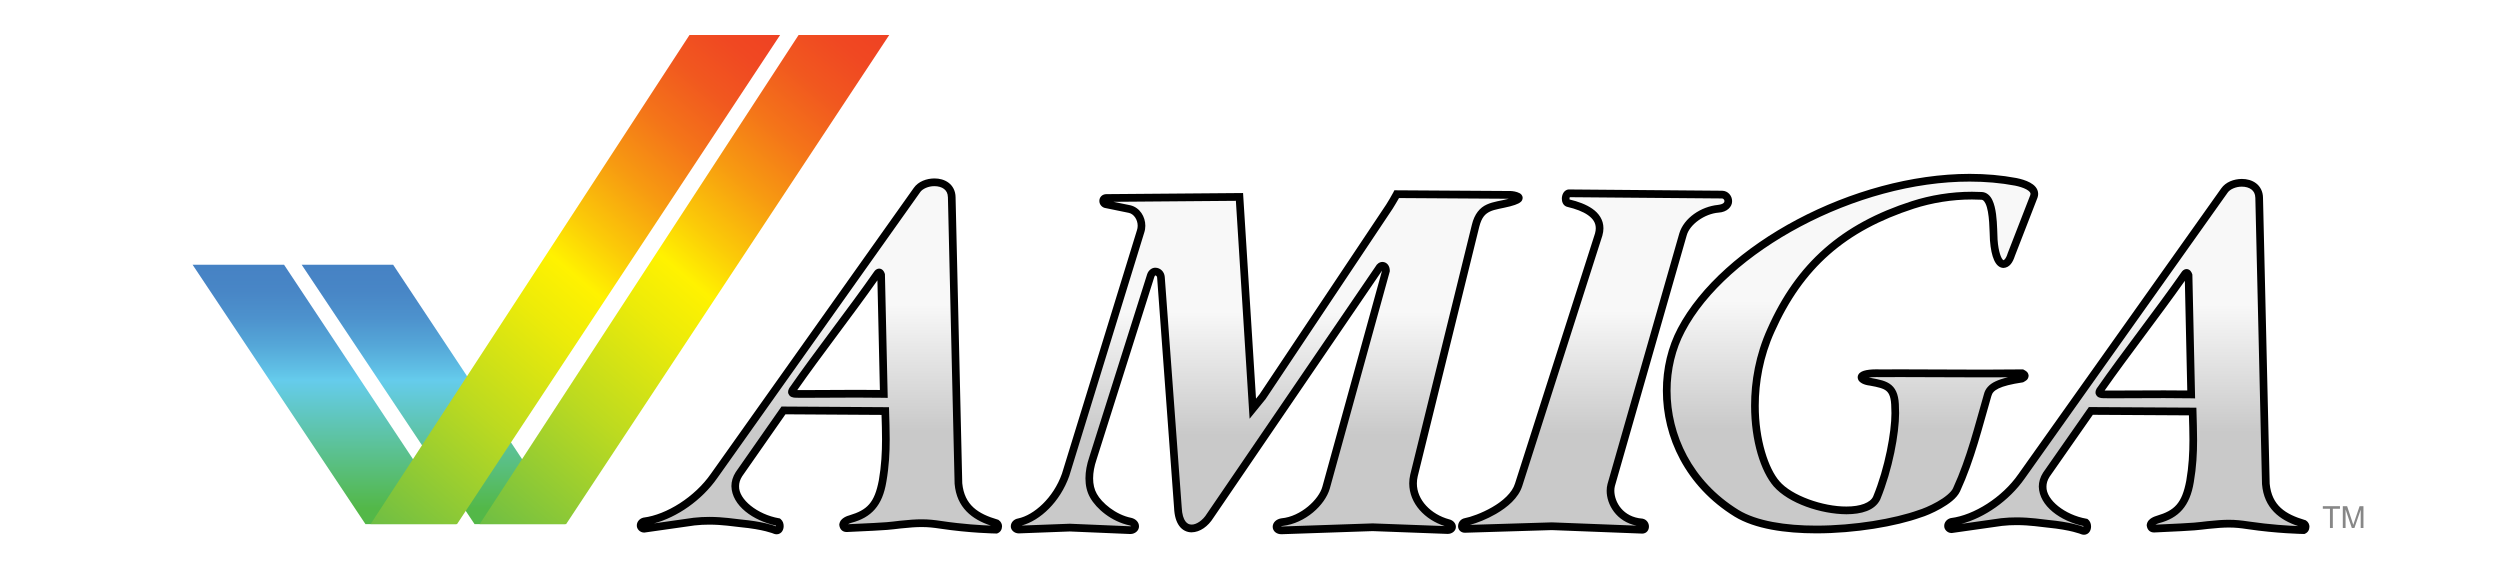
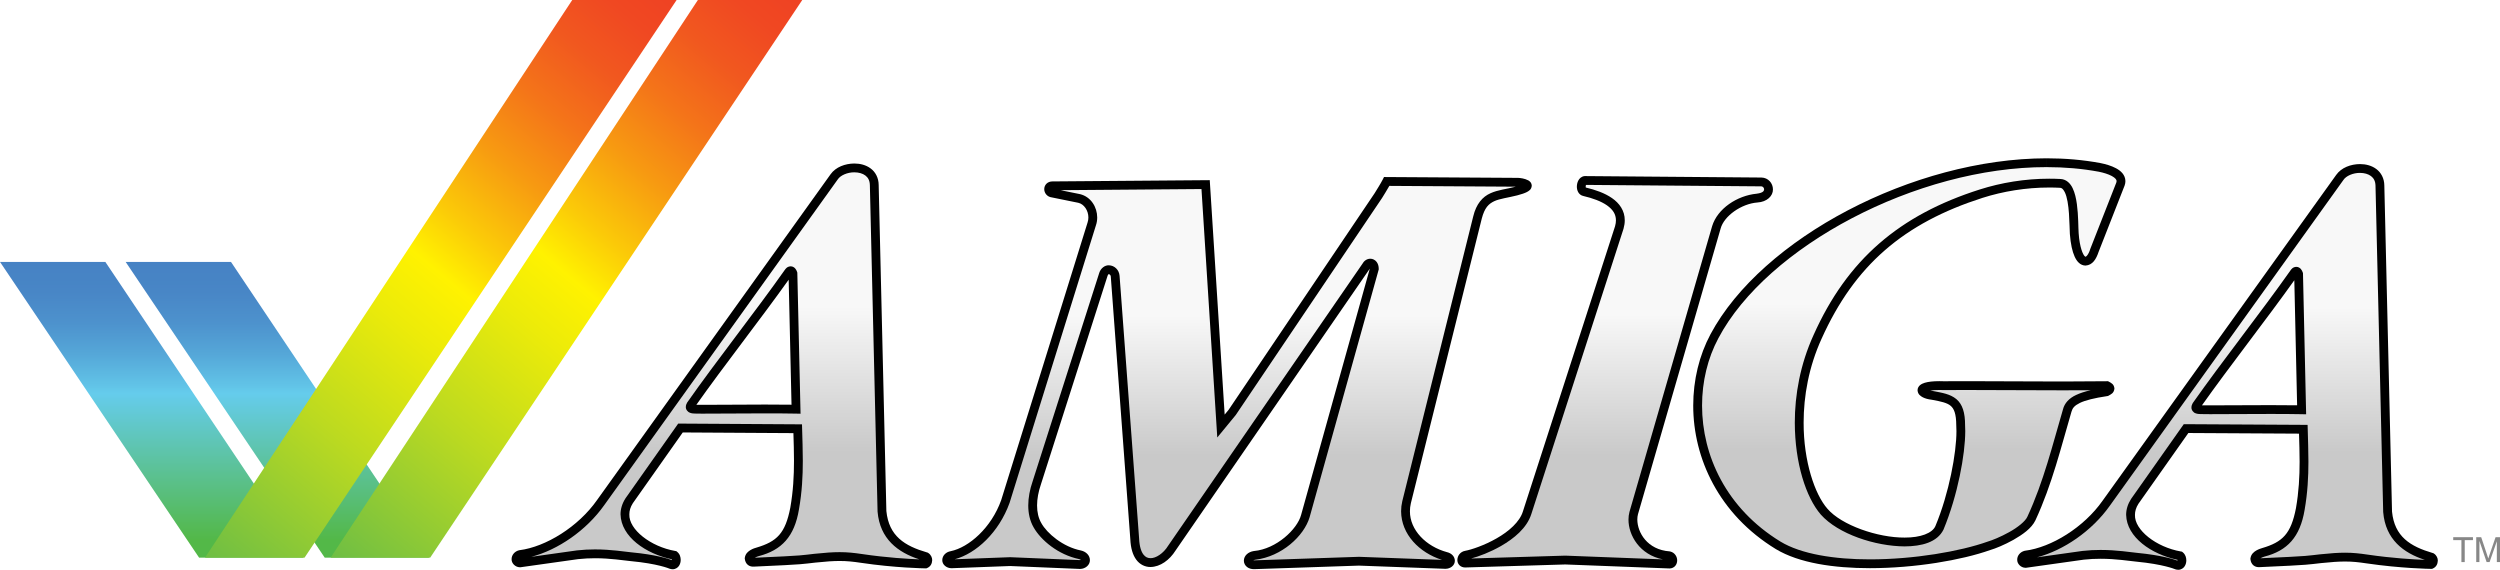
- <svg xmlns="http://www.w3.org/2000/svg" xmlns:xlink="http://www.w3.org/1999/xlink" enable-background="new 0 0 566.929 129.21" height="129.21" viewBox="0 0 566.929 129.21" width="566.929">
-   <linearGradient id="a">
-     <stop offset=".35" stop-color="#f8f8f8" />
-     <stop offset=".716" stop-color="#c9c9c9" />
-   </linearGradient>
-   <linearGradient id="b" gradientUnits="userSpaceOnUse" x1="280.519" x2="280.519" xlink:href="#a" y1="41.153" y2="128.077" />
-   <linearGradient id="c" gradientUnits="userSpaceOnUse" x1="366.273" x2="366.273" xlink:href="#a" y1="40.928" y2="127.911" />
-   <linearGradient id="d" gradientUnits="userSpaceOnUse" x1="432.982" x2="432.982" xlink:href="#a" y1="36.898" y2="127.848" />
-   <linearGradient id="e">
-     <stop offset=".06" stop-color="#53b848" />
-     <stop offset=".555" stop-color="#65ccec" />
-     <stop offset=".583" stop-color="#61c3e7" />
-     <stop offset=".688" stop-color="#55a7d8" />
-     <stop offset=".793" stop-color="#4d92cd" />
-     <stop offset=".898" stop-color="#4886c6" />
-     <stop offset="1" stop-color="#4682c4" />
-   </linearGradient>
-   <linearGradient id="f" gradientTransform="matrix(1 0 0 -1 2.3501 -1325.893)" gradientUnits="userSpaceOnUse" x1="60.549" x2="60.549" xlink:href="#e" y1="-1452.352" y2="-1385.286" />
-   <linearGradient id="g">
-     <stop offset="0" stop-color="#6ebe44" />
-     <stop offset=".001" stop-color="#6ebe44" />
-     <stop offset=".245" stop-color="#bcda20" />
-     <stop offset=".419" stop-color="#eceb09" />
-     <stop offset=".505" stop-color="#fff200" />
-     <stop offset=".578" stop-color="#fbca08" />
-     <stop offset=".679" stop-color="#f79a11" />
-     <stop offset=".775" stop-color="#f47419" />
-     <stop offset=".864" stop-color="#f1581f" />
-     <stop offset=".941" stop-color="#f04822" />
-     <stop offset="1" stop-color="#ef4223" />
-   </linearGradient>
-   <linearGradient id="h" gradientTransform="matrix(1 0 0 -1 2.3501 -1325.893)" gradientUnits="userSpaceOnUse" x1="72.555" x2="179.013" xlink:href="#g" y1="-1452.288" y2="-1325.416" />
-   <linearGradient id="i" gradientTransform="matrix(1 0 0 -1 2.3501 -1325.893)" gradientUnits="userSpaceOnUse" x1="32.058" x2="32.058" xlink:href="#e" y1="-1452.351" y2="-1385.286" />
-   <linearGradient id="j" gradientTransform="matrix(1 0 0 -1 2.3501 -1325.893)" gradientUnits="userSpaceOnUse" x1="44.064" x2="150.521" xlink:href="#g" y1="-1452.287" y2="-1325.416" />
-   <linearGradient id="k" gradientUnits="userSpaceOnUse" x1="163.706" x2="163.706" xlink:href="#a" y1="38.08" y2="128.09" />
-   <linearGradient id="l" gradientUnits="userSpaceOnUse" x1="505.14" x2="505.14" xlink:href="#a" y1="38.209" y2="128.211" />
-   <g enable-background="new" transform="matrix(.8683476 0 0 .8770965 43.671 7.940182)">
-     <path d="m314.466 41.153 29.807.189c.568 0 4.658.663-.453 1.999-4.084 1.063-7.43.661-8.764 5.979l-16.086 64.575c-1.336 5.769 3.152 10.742 8.955 12.301 1.313.32 1.393 1.715-.158 1.8l-19.586-.724-23.795.805c-1.728 0-1.795-1.794.085-2.125 5.562-.567 10.478-5.151 11.548-8.913l15.643-56.077c.002-.846-.436-1.287-.914-1.287-.35 0-.723.236-.965.719l-44.044 63.917c-1.22 1.967-3.14 3.271-4.838 3.271-1.835 0-3.412-1.521-3.578-5.375l-4.433-59.588c-.048-.826-.744-1.454-1.438-1.454-.478 0-.956.297-1.222 1.029l-15.107 47.273c-1.237 3.593-1.325 7.104.147 9.646 1.463 2.611 5.229 5.803 9.64 6.701 1.714.412 1.628 2.125-.004 2.209l-15.824-.662-13.293.498c-1.561-.084-1.393-1.631.004-1.883 4.578-.979 9.826-5.638 12.205-12.267l19.571-62.897c.821-2.376-.476-5.236-2.852-5.804l-6.055-1.229c-1.063-.082-1.215-1.632.002-1.632l34.736-.282 3.482 54.755 2.548-3.1 33.147-49.172c.407-.665 1.391-2.214 1.889-3.195z" fill="url(#b)" />
-     <path d="m282.789 128.577c-.439-.336-.721-.885-.715-1.438.017-1.149 1.001-1.98 2.225-2.174l.027-.006.043-.004c5.083-.46 9.815-4.928 10.685-8.187l15.581-55.852-44.048 63.92c-1.372 2.18-3.473 3.711-5.686 3.744-1.196.013-2.412-.545-3.218-1.644-.812-1.096-1.27-2.636-1.359-4.66l-4.432-59.601c-.002-.292-.342-.518-.439-.512-.008.004-.017.004-.027.004-.037 0-.095 0-.245.327l-15.114 47.295c-.582 1.689-.889 3.343-.889 4.837 0 1.529.317 2.88.963 3.995 1.27 2.314 4.902 5.408 9.001 6.216 1.134.255 2.012 1.101 2.019 2.18.014 1.132-1.046 1.981-2.201 2l-.058.002-15.822-.661-13.303.497-.043-.002c-1.048-.002-2.078-.789-2.053-1.84.014-1.059.874-1.847 1.902-2.019 4.122-.852 9.223-5.29 11.461-11.587l19.579-62.925c.129-.373.193-.769.193-1.165.002-1.568-.99-3.044-2.298-3.332l-6.008-1.221c-1.043-.115-1.721-1.01-1.703-1.875-.004-.42.153-.885.506-1.231.35-.348.855-.52 1.343-.516l35.681-.288 3.382 53.167.906-1.1 33.1-49.101c.412-.671 1.393-2.221 1.85-3.125l.278-.551 30.42.192c.506.031 1.437.116 2.311.574.259.159.736.456.773 1.206-.077.897-.635 1.161-1.092 1.428-.51.261-1.194.496-2.195.759-2.138.547-3.968.733-5.244 1.334-1.258.611-2.148 1.451-2.799 3.92l-16.082 64.559c-.146.621-.214 1.227-.214 1.815-.026 4.268 3.657 8.002 8.43 9.287.945.224 1.738.93 1.759 1.943.005 1.096-1.052 1.819-2.095 1.827l-.054.002-19.602-.725-23.782.804c-.004 0-.008 0-.012 0-.596.005-1.151-.152-1.586-.492zm1.562-1.503 23.838-.806 18.807.695c-5.114-1.617-9.239-5.779-9.265-11.028-.002-.746.087-1.503.268-2.284l16.087-64.575c.683-2.847 2.131-4.465 3.902-5.25 1.749-.792 3.635-.937 5.578-1.453.047-.012.094-.024.14-.037l-28.643-.181c-.553.99-1.303 2.17-1.656 2.75l-33.172 49.208-4.192 5.097-3.583-56.34-31.957.258 4.446.904c2.441.607 3.862 2.942 3.866 5.286 0 .607-.095 1.223-.292 1.788l-19.583 62.938c-2.42 6.682-7.531 11.459-12.446 12.784l12.593-.472 15.813.661c.093-.009.159-.025.205-.042-.064-.056-.191-.136-.394-.186-4.758-.995-8.658-4.285-10.307-7.18-.852-1.47-1.225-3.183-1.225-4.983 0-1.766.356-3.627.99-5.467l15.12-47.31c.332-1.016 1.245-1.716 2.163-1.689 1.289.031 2.329 1.038 2.435 2.381l4.434 59.619c.075 1.801.489 2.948.963 3.576.485.626.974.827 1.617.841 1.181.033 2.919-1.042 4.013-2.839l44.007-63.864c.364-.692 1.033-1.2 1.825-1.204.547-.004 1.088.275 1.42.707.338.433.493.984.491 1.575l.002.006v.139l-15.682 56.211c-1.266 4.242-6.329 8.924-12.339 9.625-.199.035-.332.085-.419.131.039.007.083.01.132.01z" />
-   </g>
-   <g enable-background="new" transform="matrix(.8683476 0 0 .8770965 43.671 7.940182)">
-     <path d="m359.425 40.928 40.012.331c1.883 0 2.766 3.332-1 3.664-4.02.354-8.225 3.215-9.213 6.641l-18.748 64.8c-.904 3.438 1.594 9.183 8.051 9.669 1.063.246 1.061 1.877.08 1.877l-23.631-.906-22.697.686c-1.232 0-.896-1.629.154-1.795 3.111-.567 12.154-4.076 13.879-9.634l20.902-64.692c1.309-4.656-3.016-6.949-7.922-8.095-1.062-.17-.845-2.463.133-2.546z" fill="url(#c)" />
-     <path d="m378.567 128.909-23.601-.905-22.688.684c-.466.007-.964-.152-1.31-.503-.347-.346-.484-.805-.48-1.199.017-.946.649-1.87 1.765-2.074 1.394-.249 4.396-1.25 7.141-2.83 2.772-1.573 5.256-3.759 5.967-6.128l20.89-64.654c.14-.494.198-.94.198-1.343-.011-1.41-.699-2.438-2.036-3.391-1.326-.927-3.256-1.631-5.328-2.112-.559-.099-.999-.5-1.203-.895-.222-.411-.292-.83-.295-1.237.005-.481.103-.957.343-1.406.228-.432.7-.921 1.414-.984l.046-.002 40.049.33c1.554.023 2.613 1.308 2.615 2.68.033 1.493-1.355 2.853-3.528 2.98-3.64.282-7.577 3.06-8.341 5.923l-18.74 64.777c-.097.361-.148.768-.148 1.201.021 2.933 2.246 6.833 7.308 7.215l.069.006.079.019c1.071.253 1.595 1.223 1.581 2.029-.003.402-.111.824-.403 1.195-.276.364-.781.626-1.323.626-.016-.002-.028-.002-.041-.002zm-1.452-2.057c-5.262-1.019-7.84-5.458-7.82-9.032 0-.594.07-1.17.221-1.734l18.747-64.799c1.214-3.99 5.686-6.932 10.086-7.36 1.625-.208 1.671-.715 1.704-.988 0-.357-.309-.678-.624-.68l-39.771-.328c-.037.094-.072.251-.07.39-.002.08.01.151.021.201 2.188.52 4.295 1.258 5.947 2.402 1.666 1.141 2.905 2.851 2.893 5.032.002.603-.09 1.233-.282 1.921l-20.899 64.679c-1.018 3.199-3.918 5.548-6.878 7.26-2.466 1.408-4.993 2.362-6.781 2.833l21.378-.647z" />
-   </g>
-   <g enable-background="new" transform="matrix(.8683476 0 0 .8770965 43.671 7.940182)">
-     <path d="m464.128 36.898c4.105 0 8.133.34 12.004 1.062 2.461.496 5.475 1.62 4.738 3.746l-5.906 15.057c-.467 1.534-1.244 2.462-2.031 2.462-1.094 0-2.207-1.792-2.551-6.244-.195-2.436.197-11.205-3.146-11.393-.85-.046-1.695-.067-2.543-.067-5.363 0-10.688.885-15.43 2.396-18.068 5.767-29.525 15.623-37.08 32.453-7.385 16.19-3.738 33.692 1.479 39.662 3.557 4.065 11.865 6.874 18.252 6.874 3.75 0 6.836-.971 7.904-3.225 3.457-8.307 5.133-18.494 4.809-23.15.014-5.647-2.201-6.086-6.41-6.866-2.951-.313-3.895-2.228 1.615-2.228.293 0 .604.006.936.02 1.771-.012 3.492-.018 5.189-.018 3.881 0 7.602.021 11.299.039 3.473.019 6.924.035 10.473.035 3.246 0 6.576-.017 10.072-.06.98.483.896.897-.088 1.384-5.973.896-8.352 2.043-8.924 4.254-2.311 7.85-4.383 16.438-8.123 24.488-1.33 2.883-7.605 5.626-9.648 6.204-6.354 2.263-16.916 4.063-26.975 4.063-8.072 0-15.822-1.16-20.813-4.184-18.713-11.438-22.078-33.127-14.438-47.428 11.331-21.274 45.469-39.336 75.336-39.336z" fill="url(#d)" />
-     <path d="m402.708 124.517c-12.916-7.888-18.738-20.608-18.732-32.545 0-5.78 1.356-11.39 3.934-16.207 11.65-21.742 45.962-39.819 76.22-39.867v1 1c-29.481-.048-63.445 17.999-74.457 38.811-2.409 4.504-3.695 9.795-3.695 15.264.008 11.303 5.468 23.312 17.77 30.837 4.69 2.859 12.321 4.049 20.296 4.038 9.934.005 20.445-1.794 26.701-4.025.903-.253 2.967-1.072 4.874-2.147 1.921-1.054 3.698-2.475 4.14-3.517 3.688-7.93 5.753-16.466 8.063-24.315.348-1.418 1.398-2.544 2.974-3.272.896-.426 1.977-.774 3.296-1.08-2.17.016-4.283.022-6.362.022-3.552 0-7.005-.017-10.478-.035-3.697-.017-7.416-.038-11.294-.038-1.695 0-3.413.006-5.23.017-.318-.013-.615-.019-.895-.019-.887-.014-1.592.053-2.105.139.181.039.381.072.596.095l.027.002.05.009c2.085.4 3.839.667 5.237 1.815 1.408 1.185 1.998 3.086 1.989 5.981v.02c.026.392.038.818.038 1.275-.009 5.254-1.692 14.506-4.941 22.337-1.426 2.861-4.932 3.777-8.809 3.796-6.67-.038-15.076-2.803-19.005-7.216-3.354-3.879-5.881-11.648-5.9-20.854 0-6.263 1.207-13.178 4.262-19.878 7.631-17.053 19.421-27.189 37.688-32.994 4.841-1.542 10.261-2.443 15.735-2.443.863 0 1.727.021 2.599.067 1.324.072 2.228 1.042 2.717 2.074.514 1.057.789 2.327.97 3.643.356 2.613.308 5.481.4 6.599.222 3.23.994 4.917 1.411 5.228.107.093.135.091.141.091s.002 0 .002.002c0-.008.122-.002.367-.295.233-.28.505-.785.707-1.459l.017-.05 5.898-15.034c.046-.135.059-.236.059-.316.021-.28-.248-.703-1.074-1.154-.789-.432-1.931-.771-2.958-.975-3.803-.709-7.77-1.044-11.818-1.044v-1-1c4.158 0 8.247.345 12.199 1.082 1.162.236 2.445.594 3.529 1.177 1.049.564 2.102 1.474 2.122 2.914.003.322-.057.642-.179 1l-5.9 15.043c-.543 1.631-1.344 2.999-2.969 3.109-1.16-.023-1.954-.897-2.465-2.036-.535-1.177-.903-2.83-1.083-5.127-.126-1.924-.031-7.288-1.171-9.513-.385-.741-.688-.939-1.033-.96-.83-.046-1.657-.065-2.487-.065-5.255-.002-10.483.868-15.126 2.348-17.869 5.729-28.992 15.304-36.476 31.915-2.925 6.411-4.083 13.044-4.083 19.052-.02 8.812 2.548 16.308 5.405 19.537 3.184 3.719 11.396 6.57 17.499 6.532 3.624.019 6.29-1.007 6.98-2.609 3.12-7.475 4.78-16.659 4.771-21.523 0-.43-.015-.825-.036-1.177l-.002-.034v-.035s-.002 0-.002-.053c-.009-2.705-.526-3.821-1.276-4.451-.752-.662-2.193-1.001-4.285-1.374-.786-.09-1.463-.271-2.019-.551-.522-.29-1.14-.667-1.2-1.608-.005-.499.282-.927.579-1.162.305-.249.644-.398 1.044-.524.798-.242 1.866-.368 3.363-.371.307 0 .631.007.931.021 1.772-.013 3.495-.019 5.194-.019 3.885 0 7.607.022 11.305.04 3.473.019 6.921.035 10.467.035 3.243-.002 6.567-.017 10.061-.061l.236-.005.217.107c.512.289 1.158.554 1.251 1.559-.124 1.084-.796 1.293-1.333 1.617l-.144.071-.155.023c-2.944.438-4.961.947-6.205 1.548-1.251.619-1.675 1.173-1.908 2-2.302 7.813-4.382 16.457-8.174 24.623-.891 1.845-2.916 3.238-4.976 4.42-2.072 1.162-4.169 2.002-5.245 2.308-6.515 2.314-17.129 4.118-27.31 4.123-8.173-.009-16.044-1.142-21.336-4.329z" />
-   </g>
-   <path d="m528.366 119.739v-4.367h-1.616v-.586h3.888v.586h-1.621v4.367z" fill="#878787" stroke-width=".873" />
-   <path d="m531.282 119.739v-4.952h.977l1.162 3.508c.107.325.185.57.235.733.055-.18.142-.446.26-.794l1.174-3.448h.874v4.952h-.624v-4.146l-1.427 4.146h-.585l-1.418-4.217v4.217z" fill="#878787" stroke-width=".873" />
-   <g transform="matrix(.8683476 0 0 .8770965 43.671 7.940182)">
-     <g>
-       <path d="m97.306 126.459h-23.669l-45.146-67.066h23.887z" fill="url(#f)" />
-       <path d="m97.553 126.459h-22.573l83.281-126.458h23.669z" fill="url(#h)" />
-     </g>
-     <g>
-       <path d="m68.816 126.458h-23.669l-45.147-67.065h23.889z" fill="url(#i)" />
-       <path d="m69.063 126.458h-22.574l83.28-126.458h23.669z" fill="url(#j)" />
-     </g>
-     <g>
-       <path d="m154.313 97.063-11.644 16.511c-3.452 5.399 3.078 11.04 10.279 12.354.66.513.548 2.163-.415 2.163-.105 0-.219-.02-.345-.063-.144-.063-2.86-1.194-9.034-1.771-1.652-.156-4.623-.663-8.245-.663-1.248 0-2.571.062-3.947.214l-13.024 1.834c-1.232-.082-1.229-1.551.002-1.882 6.293-.813 13.835-5.481 18.259-11.771l52.979-73.901c.875-1.269 2.745-2.007 4.565-2.007 2.279 0 4.474 1.158 4.517 3.887l1.745 73.983c.566 6.204 4.724 8.829 9.962 10.294.732.495.411 1.477-.086 1.645-.34-.007-6.801-.105-14.522-1.254-1.807-.267-3.22-.421-4.946-.421-1.493 0-3.221.116-5.64.373-3.029.32-1.598.366-13.862.91-.466.022-.919-.099-1.017-.888.109-.91 1.48-1.349 1.918-1.465 4.9-1.358 7.317-3.816 8.392-9.847 1.16-6.631.85-12.269.694-18.071zm19.08-4.322c2.696 0 5.234.015 7.125.056l-.702-30.797c-.133-.4-.313-.605-.519-.605-.169 0-.357.145-.546.439-6.558 9.313-15.59 20.729-22.065 29.973-.415.729-.001.979.98.979.157.015.688.02 1.498.02 1.393 0 3.607-.016 6.142-.027 2.534-.02 5.39-.038 8.087-.038" fill="url(#k)" />
-       <path d="m152.533 129.088c-.23.002-.456-.042-.669-.114l-.036-.013-.039-.017c-.031-.015-2.65-1.127-8.73-1.695-1.722-.163-4.612-.656-8.149-.658-1.216 0-2.503.062-3.809.205l-13.125 1.848-.105-.006c-1.026-.017-1.9-.914-1.856-1.844-.006-.916.684-1.756 1.668-2.002l.064-.019.064-.006c5.928-.746 13.334-5.301 17.576-11.362l52.967-73.887c1.179-1.655 3.311-2.422 5.39-2.438 1.305.002 2.629.323 3.696 1.121 1.074.79 1.809 2.118 1.819 3.742l1.744 73.946c.572 5.681 4.13 7.903 9.232 9.391l.155.043.135.092c.586.381.885 1.055.87 1.616-.029.767-.35 1.46-1.189 1.803l-.166.058-.18-.004c-.354-.007-6.859-.105-14.648-1.262-1.79-.266-3.135-.411-4.799-.411-1.44-.002-3.133.112-5.535.367-2.978.314-1.688.373-13.937.914-.072.002-.116 0-.128 0-.325.002-.788-.054-1.208-.384-.423-.333-.645-.857-.705-1.38l-.015-.122.015-.12c.139-.966.814-1.474 1.328-1.776.539-.311 1.057-.462 1.316-.532 4.65-1.38 6.546-3.232 7.675-9.058.661-3.779.835-7.231.835-10.606 0-2.11-.069-4.192-.13-6.297l-25.096-.154-11.318 16.047c-.563.883-.792 1.712-.793 2.526-.135 3.433 4.824 7.333 10.41 8.303l.238.043.195.151c.632.521.792 1.2.804 1.826-.004.44-.096.895-.369 1.323-.253.419-.81.803-1.424.803-.012-.001-.025-.001-.038-.001zm-9.287-3.827c5.473.512 8.313 1.454 9.117 1.759.001-.019.002-.038.002-.058 0-.047-.005-.094-.013-.136-5.933-1.258-11.505-5.107-11.634-10.188-.002-1.208.36-2.443 1.133-3.644l11.646-16.51.298-.428 28.075.173.027.967c.064 2.423.158 4.835.158 7.319.002 3.445-.178 7.028-.866 10.955-1.021 6.235-3.96 9.298-9.119 10.638-.183.035-.621.205-.905.375 11.97-.535 10.449-.57 13.503-.893 2.437-.259 4.2-.379 5.746-.379 1.786 0 3.268.163 5.093.433 5.646.84 10.62 1.112 12.971 1.201-4.847-1.563-8.941-4.615-9.469-10.806l-.002-.033-1.747-74.025c-.031-1.098-.417-1.711-1.021-2.184-.609-.462-1.521-.721-2.495-.719-1.563-.019-3.17.692-3.753 1.589l-52.973 73.893c-4.064 5.747-10.508 10.144-16.537 11.712l10.37-1.461c1.417-.157 2.777-.22 4.06-.222 3.703.002 6.756.522 8.335.672zm11.061-27.199.006-.998zm26.189-4.267c-1.877-.039-4.412-.056-7.104-.054v-2.001c2.232 0 4.356.01 6.102.036l-.646-28.35c-6.368 8.949-14.75 19.6-20.933 28.37.228.005.685.01 1.249.008 1.386 0 3.602-.015 6.136-.026 2.534-.019 5.392-.037 8.093-.037v2.001c-2.693-.002-5.547.017-8.083.035-2.534.011-4.747.027-6.146.027-.815-.002-1.295-.002-1.576-.021-.396-.006-.752-.032-1.145-.188-.41-.114-.957-.705-.918-1.313.006-.403.139-.696.292-.972l.024-.045.025-.033c6.5-9.281 15.533-20.696 22.043-29.94.269-.385.603-.852 1.386-.897.452-.006.843.251 1.044.5.214.251.33.512.425.79l.046.143.731 31.991z" />
-     </g>
-     <g>
-       <path d="m551.406 126.374c.732.481.398 1.464-.086 1.632-.34-.006-6.801-.105-14.521-1.238-1.834-.271-3.254-.43-5.002-.43-1.479 0-3.188.113-5.584.366-3.041.317-1.598.364-13.877.91-.457.021-.904-.099-1.002-.888.107-.908 1.48-1.338 1.906-1.467 4.908-1.348 7.326-3.814 8.404-9.845 1.158-6.618.838-12.256.684-18.069l-26.588-.152-11.645 16.512c-3.439 5.393 3.09 11.023 10.289 12.338.662.521.539 2.168-.422 2.168-.107 0-.223-.021-.352-.063-.146-.061-2.859-1.184-9.021-1.773-1.65-.156-4.625-.662-8.246-.662-1.248 0-2.57.059-3.945.213l-13.035 1.834c-1.221-.084-1.219-1.551.004-1.881 6.305-.814 13.834-5.472 18.27-11.771l52.98-73.885c.875-1.274 2.744-2.013 4.563-2.013 2.281 0 4.48 1.163 4.521 3.891l1.744 73.972c.555 6.21 4.724 8.823 9.961 10.301zm-36.614-33.501c2.705 0 5.256.016 7.152.057l-.689-30.813c-.137-.4-.318-.605-.521-.605-.172 0-.355.144-.539.44-6.568 9.325-15.592 20.739-22.078 29.97-.404.732-.002.98.979.98.191.018.945.021 2.078.021 1.377 0 3.32-.012 5.516-.021 2.528-.013 5.393-.029 8.102-.029" fill="url(#l)" />
-       <path d="m493.962 129.21c-.242 0-.459-.047-.656-.11l-.047-.015-.031-.013c-.063-.025-2.661-1.119-8.733-1.703-1.721-.164-4.616-.656-8.152-.658-1.217 0-2.501.058-3.807.204l-13.136 1.849-.106-.008c-1.025-.02-1.892-.918-1.847-1.844-.009-.913.679-1.751 1.66-2l.063-.019.066-.007c5.94-.747 13.335-5.289 17.586-11.362l52.968-73.869c1.179-1.661 3.311-2.429 5.388-2.446 1.308.002 2.633.323 3.7 1.121 1.075.792 1.812 2.122 1.82 3.746l1.744 73.939c.562 5.683 4.129 7.894 9.233 9.396l-.271.962.271-.962.146.04.13.085c.593.374.894 1.054.877 1.607-.036.773-.346 1.45-1.174 1.803l-.173.062-.183-.004c-.358-.006-6.86-.106-14.648-1.248-1.82-.271-3.171-.419-4.856-.419-1.427 0-3.101.11-5.48.361-2.988.313-1.685.371-13.947.915-.053.002-.093 0-.123 0-.32.002-.781-.053-1.203-.384-.425-.334-.644-.858-.701-1.383l-.015-.117.015-.121c.136-.968.815-1.474 1.325-1.774.533-.306 1.053-.461 1.308-.54 4.657-1.367 6.553-3.228 7.685-9.052.654-3.743.828-7.169.828-10.52 0-2.138-.072-4.247-.133-6.384l-25.098-.144-11.319 16.047c-.559.881-.786 1.707-.788 2.517-.134 3.429 4.824 7.327 10.415 8.3l.244.043.196.157c.622.52.781 1.195.792 1.817-.003.443-.096.898-.37 1.327-.254.421-.81.807-1.428.807-.011.001-.023.001-.035.001zm-9.279-3.83c5.496.524 8.346 1.477 9.11 1.765.003-.021.004-.045.003-.068 0-.047-.005-.094-.013-.136-5.934-1.259-11.505-5.105-11.636-10.182-.002-1.204.361-2.434 1.13-3.632l11.943-16.938 28.078.161.027.968c.062 2.451.159 4.891.159 7.404 0 3.419-.178 6.974-.857 10.868-1.025 6.231-3.965 9.305-9.101 10.625-.204.047-.638.217-.921.385 11.963-.536 10.435-.572 13.5-.892 2.414-.255 4.157-.372 5.688-.372 1.811 0 3.3.166 5.146.439 5.623.825 10.58 1.099 12.942 1.188-4.831-1.574-8.92-4.615-9.437-10.805l-.004-.036-1.743-74.008c-.032-1.096-.416-1.711-1.023-2.185-.609-.465-1.524-.724-2.499-.722-1.559-.017-3.166.692-3.75 1.597l-52.975 73.877c-4.07 5.749-10.494 10.134-16.522 11.706l10.354-1.456c1.418-.159 2.777-.219 4.058-.219 3.707-.001 6.761.518 8.343.668zm-25.236 1.556-.003-.002c0 .001.001.001.003.002zm62.474-33.008c-1.882-.04-4.43-.056-7.131-.056v-2c2.242 0 4.378.01 6.131.038l-.635-28.358c-6.378 8.958-14.751 19.604-20.941 28.36.297.007.975.013 1.828.011 1.37 0 3.314-.011 5.509-.021 2.53-.013 5.397-.029 8.108-.029v2c-2.705 0-5.567.016-8.099.028-2.193.01-4.138.022-5.519.022-1.137-.002-1.827 0-2.154-.023-.398-.007-.754-.032-1.149-.188-.416-.117-.953-.718-.911-1.313.004-.405.138-.692.282-.962l.025-.047.032-.044c6.511-9.265 15.535-20.68 22.045-29.921.26-.391.607-.873 1.391-.913.455-.004.839.253 1.039.497.214.249.331.507.429.786l.049.145.716 32.012zm-7.13-.056v.002z" />
+ <svg xmlns="http://www.w3.org/2000/svg" version="1.1" id="Ebene_1" x="0px" y="0px" width="566.929px" height="129.21px" viewBox="0 0 566.929 129.21" enable-background="new 0 0 566.929 129.21" xml:space="preserve">
+   <g id="Ebene_2">
+ </g>
+   <g>
+     <g enable-background="new    ">
+       <g>
+         <g>
+           <linearGradient id="SVGID_1_" gradientUnits="userSpaceOnUse" x1="280.519" y1="41.153" x2="280.519" y2="128.077">
+             <stop offset="0.35" style="stop-color:#F8F8F8" />
+             <stop offset="0.716" style="stop-color:#C9C9C9" />
+           </linearGradient>
+           <path fill="url(#SVGID_1_)" d="M314.466,41.153l29.807,0.189c0.568,0,4.658,0.663-0.453,1.999      c-4.084,1.063-7.43,0.661-8.764,5.979l-16.086,64.575c-1.336,5.769,3.152,10.742,8.955,12.301c1.313,0.32,1.393,1.715-0.158,1.8      l-19.586-0.724l-23.795,0.805c-1.728,0-1.795-1.794,0.085-2.125c5.562-0.567,10.478-5.151,11.548-8.913l15.643-56.077      c0.002-0.846-0.436-1.287-0.914-1.287c-0.35,0-0.723,0.236-0.965,0.719l-44.044,63.917c-1.22,1.967-3.14,3.271-4.838,3.271      c-1.835,0-3.412-1.521-3.578-5.375l-4.433-59.588c-0.048-0.826-0.744-1.454-1.438-1.454c-0.478,0-0.956,0.297-1.222,1.029      l-15.107,47.273c-1.237,3.593-1.325,7.104,0.147,9.646c1.463,2.611,5.229,5.803,9.64,6.701c1.714,0.412,1.628,2.125-0.004,2.209      l-15.824-0.662l-13.293,0.498c-1.561-0.084-1.393-1.631,0.004-1.883c4.578-0.979,9.826-5.638,12.205-12.267l19.571-62.897      c0.821-2.376-0.476-5.236-2.852-5.804l-6.055-1.229c-1.063-0.082-1.215-1.632,0.002-1.632l34.736-0.282l3.482,54.755l2.548-3.1      l33.147-49.172C312.984,43.683,313.968,42.134,314.466,41.153z" />
+           <path d="M282.789,128.577c-0.439-0.336-0.721-0.885-0.715-1.438l0,0c0.017-1.149,1.001-1.98,2.225-2.174l0,0l0.027-0.006      l0.043-0.004c5.083-0.46,9.815-4.928,10.685-8.187l0,0l15.581-55.852l-44.048,63.92c-1.372,2.18-3.473,3.711-5.686,3.744l0,0      c-1.196,0.013-2.412-0.545-3.218-1.644l0,0c-0.812-1.096-1.27-2.636-1.359-4.66l0,0l-4.432-59.601      c-0.002-0.292-0.342-0.518-0.439-0.512l0,0c-0.008,0.004-0.017,0.004-0.027,0.004l0,0c-0.037,0-0.095,0-0.245,0.327l0,0      l-15.114,47.295c-0.582,1.689-0.889,3.343-0.889,4.837l0,0c0,1.529,0.317,2.88,0.963,3.995l0,0      c1.27,2.314,4.902,5.408,9.001,6.216l0,0c1.134,0.255,2.012,1.101,2.019,2.18l0,0c0.014,1.132-1.046,1.981-2.201,2l0,0      l-0.058,0.002l-15.822-0.661l-13.303,0.497l-0.043-0.002c-1.048-0.002-2.078-0.789-2.053-1.84l0,0      c0.014-1.059,0.874-1.847,1.902-2.019l0,0c4.122-0.852,9.223-5.29,11.461-11.587l0,0l19.579-62.925      c0.129-0.373,0.193-0.769,0.193-1.165l0,0c0.002-1.568-0.99-3.044-2.298-3.332l0,0l-6.008-1.221      c-1.043-0.115-1.721-1.01-1.703-1.875l0,0c-0.004-0.42,0.153-0.885,0.506-1.231l0,0c0.35-0.348,0.855-0.52,1.343-0.516l0,0      l35.681-0.288l3.382,53.167l0.906-1.1l33.1-49.101c0.412-0.671,1.393-2.221,1.85-3.125l0,0l0.278-0.551l30.42,0.192      c0.506,0.031,1.437,0.116,2.311,0.574l0,0c0.259,0.159,0.736,0.456,0.773,1.206l0,0c-0.077,0.897-0.635,1.161-1.092,1.428l0,0      c-0.51,0.261-1.194,0.496-2.195,0.759l0,0c-2.138,0.547-3.968,0.733-5.244,1.334l0,0c-1.258,0.611-2.148,1.451-2.799,3.92l0,0      l-16.082,64.559c-0.146,0.621-0.214,1.227-0.214,1.815l0,0c-0.026,4.268,3.657,8.002,8.43,9.287l0,0      c0.945,0.224,1.738,0.93,1.759,1.943l0,0c0.005,1.096-1.052,1.819-2.095,1.827l0,0l-0.054,0.002l-19.602-0.725l-23.782,0.804      c-0.004,0-0.008,0-0.012,0l0,0C283.779,129.074,283.224,128.917,282.789,128.577L282.789,128.577z M284.351,127.074      l23.838-0.806l18.807,0.695c-5.114-1.617-9.239-5.779-9.265-11.028l0,0c-0.002-0.746,0.087-1.503,0.268-2.284l0,0l16.087-64.575      c0.683-2.847,2.131-4.465,3.902-5.25l0,0c1.749-0.792,3.635-0.937,5.578-1.453l0,0c0.047-0.012,0.094-0.024,0.14-0.037l0,0      l-28.643-0.181c-0.553,0.99-1.303,2.17-1.656,2.75l0,0l-33.172,49.208l-4.192,5.097l-3.583-56.34l-31.957,0.258l4.446,0.904      c2.441,0.607,3.862,2.942,3.866,5.286l0,0c0,0.607-0.095,1.223-0.292,1.788l0,0l-19.583,62.938      c-2.42,6.682-7.531,11.459-12.446,12.784l0,0l12.593-0.472l15.813,0.661c0.093-0.009,0.159-0.025,0.205-0.042l0,0      c-0.064-0.056-0.191-0.136-0.394-0.186l0,0c-4.758-0.995-8.658-4.285-10.307-7.18l0,0c-0.852-1.47-1.225-3.183-1.225-4.983l0,0      c0-1.766,0.356-3.627,0.99-5.467l0,0l15.12-47.31c0.332-1.016,1.245-1.716,2.163-1.689l0,0c1.289,0.031,2.329,1.038,2.435,2.381      l0,0l4.434,59.619c0.075,1.801,0.489,2.948,0.963,3.576l0,0c0.485,0.626,0.974,0.827,1.617,0.841l0,0      c1.181,0.033,2.919-1.042,4.013-2.839l0,0l44.007-63.864c0.364-0.692,1.033-1.2,1.825-1.204l0,0      c0.547-0.004,1.088,0.275,1.42,0.707l0,0c0.338,0.433,0.493,0.984,0.491,1.575l0,0l0.002,0.006v0.139l-15.682,56.211      c-1.266,4.242-6.329,8.924-12.339,9.625l0,0c-0.199,0.035-0.332,0.085-0.419,0.131l0,0      C284.258,127.071,284.302,127.074,284.351,127.074L284.351,127.074z" />
+         </g>
+       </g>
    </g>
  </g>
+   <g>
+     <g enable-background="new    ">
+       <g>
+         <g>
+           <linearGradient id="SVGID_2_" gradientUnits="userSpaceOnUse" x1="366.273" y1="40.928" x2="366.273" y2="127.911">
+             <stop offset="0.35" style="stop-color:#F8F8F8" />
+             <stop offset="0.716" style="stop-color:#C9C9C9" />
+           </linearGradient>
+           <path fill="url(#SVGID_2_)" d="M359.425,40.928l40.012,0.331c1.883,0,2.766,3.332-1,3.664c-4.02,0.354-8.225,3.215-9.213,6.641      l-18.748,64.8c-0.904,3.438,1.594,9.183,8.051,9.669c1.063,0.246,1.061,1.877,0.08,1.877l-23.631-0.906l-22.697,0.686      c-1.232,0-0.896-1.629,0.154-1.795c3.111-0.567,12.154-4.076,13.879-9.634l20.902-64.692c1.309-4.656-3.016-6.949-7.922-8.095      C358.23,43.304,358.447,41.011,359.425,40.928z" />
+           <path d="M378.567,128.909l-23.601-0.905l-22.688,0.684c-0.466,0.007-0.964-0.152-1.31-0.503l0,0      c-0.347-0.346-0.484-0.805-0.48-1.199l0,0c0.017-0.946,0.649-1.87,1.765-2.074l0,0c1.394-0.249,4.396-1.25,7.141-2.83l0,0      c2.772-1.573,5.256-3.759,5.967-6.128l0,0l20.89-64.654c0.14-0.494,0.198-0.94,0.198-1.343l0,0      c-0.011-1.41-0.699-2.438-2.036-3.391l0,0c-1.326-0.927-3.256-1.631-5.328-2.112l0,0c-0.559-0.099-0.999-0.5-1.203-0.895l0,0      c-0.222-0.411-0.292-0.83-0.295-1.237l0,0c0.005-0.481,0.103-0.957,0.343-1.406l0,0c0.228-0.432,0.7-0.921,1.414-0.984l0,0      l0.046-0.002l40.049,0.33c1.554,0.023,2.613,1.308,2.615,2.68l0,0c0.033,1.493-1.355,2.853-3.528,2.98l0,0      c-3.64,0.282-7.577,3.06-8.341,5.923l0,0l-18.74,64.777c-0.097,0.361-0.148,0.768-0.148,1.201l0,0      c0.021,2.933,2.246,6.833,7.308,7.215l0,0l0.069,0.006l0.079,0.019c1.071,0.253,1.595,1.223,1.581,2.029l0,0      c-0.003,0.402-0.111,0.824-0.403,1.195l0,0c-0.276,0.364-0.781,0.626-1.323,0.626l0,0      C378.592,128.909,378.58,128.909,378.567,128.909L378.567,128.909z M377.115,126.852c-5.262-1.019-7.84-5.458-7.82-9.032l0,0      c0-0.594,0.07-1.17,0.221-1.734l0,0l18.747-64.799c1.214-3.99,5.686-6.932,10.086-7.36l0,0c1.625-0.208,1.671-0.715,1.704-0.988      l0,0c0-0.357-0.309-0.678-0.624-0.68l0,0l-39.771-0.328c-0.037,0.094-0.072,0.251-0.07,0.39l0,0      c-0.002,0.08,0.01,0.151,0.021,0.201l0,0c2.188,0.52,4.295,1.258,5.947,2.402l0,0c1.666,1.141,2.905,2.851,2.893,5.032l0,0      c0.002,0.603-0.09,1.233-0.282,1.921l0,0l-20.899,64.679c-1.018,3.199-3.918,5.548-6.878,7.26l0,0      c-2.466,1.408-4.993,2.362-6.781,2.833l0,0l21.378-0.647L377.115,126.852L377.115,126.852z" />
+         </g>
+       </g>
+     </g>
+   </g>
+   <g>
+     <g enable-background="new    ">
+       <g>
+         <g>
+           <linearGradient id="SVGID_3_" gradientUnits="userSpaceOnUse" x1="432.982" y1="36.898" x2="432.982" y2="127.848">
+             <stop offset="0.35" style="stop-color:#F8F8F8" />
+             <stop offset="0.716" style="stop-color:#C9C9C9" />
+           </linearGradient>
+           <path fill="url(#SVGID_3_)" d="M464.128,36.898c4.105,0,8.133,0.34,12.004,1.062c2.461,0.496,5.475,1.62,4.738,3.746      l-5.906,15.057c-0.467,1.534-1.244,2.462-2.031,2.462c-1.094,0-2.207-1.792-2.551-6.244c-0.195-2.436,0.197-11.205-3.146-11.393      c-0.85-0.046-1.695-0.067-2.543-0.067c-5.363,0-10.688,0.885-15.43,2.396c-18.068,5.767-29.525,15.623-37.08,32.453      c-7.385,16.19-3.738,33.692,1.479,39.662c3.557,4.065,11.865,6.874,18.252,6.874c3.75,0,6.836-0.971,7.904-3.225      c3.457-8.307,5.133-18.494,4.809-23.15c0.014-5.647-2.201-6.086-6.41-6.866c-2.951-0.313-3.895-2.228,1.615-2.228      c0.293,0,0.604,0.006,0.936,0.02c1.771-0.012,3.492-0.018,5.189-0.018c3.881,0,7.602,0.021,11.299,0.039      c3.473,0.019,6.924,0.035,10.473,0.035c3.246,0,6.576-0.017,10.072-0.06c0.98,0.483,0.896,0.897-0.088,1.384      c-5.973,0.896-8.352,2.043-8.924,4.254c-2.311,7.85-4.383,16.438-8.123,24.488c-1.33,2.883-7.605,5.626-9.648,6.204      c-6.354,2.263-16.916,4.063-26.975,4.063c-8.072,0-15.822-1.16-20.813-4.184c-18.713-11.438-22.078-33.127-14.438-47.428      C400.123,54.96,434.261,36.898,464.128,36.898z" />
+           <path d="M402.708,124.517c-12.916-7.888-18.738-20.608-18.732-32.545l0,0c0-5.78,1.356-11.39,3.934-16.207l0,0      c11.65-21.742,45.962-39.819,76.22-39.867l0,0v1v1c-29.481-0.048-63.445,17.999-74.457,38.811l0,0      c-2.409,4.504-3.695,9.795-3.695,15.264l0,0c0.008,11.303,5.468,23.312,17.77,30.837l0,0c4.69,2.859,12.321,4.049,20.296,4.038      l0,0c9.934,0.005,20.445-1.794,26.701-4.025l0,0c0.903-0.253,2.967-1.072,4.874-2.147l0,0c1.921-1.054,3.698-2.475,4.14-3.517      l0,0c3.688-7.93,5.753-16.466,8.063-24.315l0,0c0.348-1.418,1.398-2.544,2.974-3.272l0,0c0.896-0.426,1.977-0.774,3.296-1.08      l0,0c-2.17,0.016-4.283,0.022-6.362,0.022l0,0c-3.552,0-7.005-0.017-10.478-0.035l0,0c-3.697-0.017-7.416-0.038-11.294-0.038      l0,0c-1.695,0-3.413,0.006-5.23,0.017l0,0c-0.318-0.013-0.615-0.019-0.895-0.019l0,0c-0.887-0.014-1.592,0.053-2.105,0.139l0,0      c0.181,0.039,0.381,0.072,0.596,0.095l0,0l0.027,0.002l0.05,0.009c2.085,0.4,3.839,0.667,5.237,1.815l0,0      c1.408,1.185,1.998,3.086,1.989,5.981l0,0c0,0,0,0,0,0.02l0,0c0.026,0.392,0.038,0.818,0.038,1.275l0,0      c-0.009,5.254-1.692,14.506-4.941,22.337l0,0c-1.426,2.861-4.932,3.777-8.809,3.796l0,0c-6.67-0.038-15.076-2.803-19.005-7.216      l0,0c-3.354-3.879-5.881-11.648-5.9-20.854l0,0c0-6.263,1.207-13.178,4.262-19.878l0,0      c7.631-17.053,19.421-27.189,37.688-32.994l0,0c4.841-1.542,10.261-2.443,15.735-2.443l0,0c0.863,0,1.727,0.021,2.599,0.067l0,0      c1.324,0.072,2.228,1.042,2.717,2.074l0,0c0.514,1.057,0.789,2.327,0.97,3.643l0,0c0.356,2.613,0.308,5.481,0.4,6.599l0,0      c0.222,3.23,0.994,4.917,1.411,5.228l0,0c0.107,0.093,0.135,0.091,0.141,0.091l0,0c0,0,0.002,0,0.002,0.002l0,0      c0-0.008,0.122-0.002,0.367-0.295l0,0c0.233-0.28,0.505-0.785,0.707-1.459l0,0l0.017-0.05l5.898-15.034      c0.046-0.135,0.059-0.236,0.059-0.316l0,0c0.021-0.28-0.248-0.703-1.074-1.154l0,0c-0.789-0.432-1.931-0.771-2.958-0.975l0,0      c-3.803-0.709-7.77-1.044-11.818-1.044l0,0v-1v-1c4.158,0,8.247,0.345,12.199,1.082l0,0c1.162,0.236,2.445,0.594,3.529,1.177      l0,0c1.049,0.564,2.102,1.474,2.122,2.914l0,0c0.003,0.322-0.057,0.642-0.179,1l0,0l-5.9,15.043      c-0.543,1.631-1.344,2.999-2.969,3.109l0,0c-1.16-0.023-1.954-0.897-2.465-2.036l0,0c-0.535-1.177-0.903-2.83-1.083-5.127l0,0      c-0.126-1.924-0.031-7.288-1.171-9.513l0,0c-0.385-0.741-0.688-0.939-1.033-0.96l0,0c-0.83-0.046-1.657-0.065-2.487-0.065l0,0      c-5.255-0.002-10.483,0.868-15.126,2.348l0,0c-17.869,5.729-28.992,15.304-36.476,31.915l0,0      c-2.925,6.411-4.083,13.044-4.083,19.052l0,0c-0.02,8.812,2.548,16.308,5.405,19.537l0,0c3.184,3.719,11.396,6.57,17.499,6.532      l0,0c3.624,0.019,6.29-1.007,6.98-2.609l0,0c3.12-7.475,4.78-16.659,4.771-21.523l0,0c0-0.43-0.015-0.825-0.036-1.177l0,0      l-0.002-0.034V96.53c0,0-0.002,0-0.002-0.053l0,0c-0.009-2.705-0.526-3.821-1.276-4.451l0,0      c-0.752-0.662-2.193-1.001-4.285-1.374l0,0c-0.786-0.09-1.463-0.271-2.019-0.551l0,0c-0.522-0.29-1.14-0.667-1.2-1.608l0,0      c-0.005-0.499,0.282-0.927,0.579-1.162l0,0c0.305-0.249,0.644-0.398,1.044-0.524l0,0c0.798-0.242,1.866-0.368,3.363-0.371l0,0      c0.307,0,0.631,0.007,0.931,0.021l0,0c1.772-0.013,3.495-0.019,5.194-0.019l0,0c3.885,0,7.607,0.022,11.305,0.04l0,0      c3.473,0.019,6.921,0.035,10.467,0.035l0,0c3.243-0.002,6.567-0.017,10.061-0.061l0,0l0.236-0.005l0.217,0.107      c0.512,0.289,1.158,0.554,1.251,1.559l0,0c-0.124,1.084-0.796,1.293-1.333,1.617l0,0l-0.144,0.071l-0.155,0.023      c-2.944,0.438-4.961,0.947-6.205,1.548l0,0c-1.251,0.619-1.675,1.173-1.908,2l0,0c-2.302,7.813-4.382,16.457-8.174,24.623l0,0      c-0.891,1.845-2.916,3.238-4.976,4.42l0,0c-2.072,1.162-4.169,2.002-5.245,2.308l0,0c-6.515,2.314-17.129,4.118-27.31,4.123l0,0      C415.871,128.837,408,127.704,402.708,124.517L402.708,124.517z" />
+         </g>
+       </g>
+     </g>
+   </g>
+   <path fill="#878787" d="M558.181,127.465v-4.979h-1.861v-0.668h4.477v0.668h-1.867v4.979H558.181z" />
+   <path fill="#878787" d="M561.539,127.465v-5.646h1.125l1.338,4c0.123,0.371,0.213,0.65,0.271,0.836  c0.063-0.205,0.164-0.508,0.299-0.905l1.352-3.931h1.006v5.646h-0.719v-4.727l-1.643,4.727h-0.674l-1.633-4.808v4.808H561.539z" />
+   <g>
+     <linearGradient id="SVGID_4_" gradientUnits="userSpaceOnUse" x1="60.549" y1="-1452.352" x2="60.549" y2="-1385.286" gradientTransform="matrix(1 0 0 -1 2.3501 -1325.893)">
+       <stop offset="0.06" style="stop-color:#53B848" />
+       <stop offset="0.555" style="stop-color:#65CCEC" />
+       <stop offset="0.583" style="stop-color:#61C3E7" />
+       <stop offset="0.688" style="stop-color:#55A7D8" />
+       <stop offset="0.793" style="stop-color:#4D92CD" />
+       <stop offset="0.898" style="stop-color:#4886C6" />
+       <stop offset="1" style="stop-color:#4682C4" />
+     </linearGradient>
+     <polygon fill="url(#SVGID_4_)" points="28.491,59.393 52.378,59.393 97.306,126.459 73.637,126.459  " />
+     <linearGradient id="SVGID_5_" gradientUnits="userSpaceOnUse" x1="72.555" y1="-1452.288" x2="179.013" y2="-1325.416" gradientTransform="matrix(1 0 0 -1 2.3501 -1325.893)">
+       <stop offset="0" style="stop-color:#6EBE44" />
+       <stop offset="0.001" style="stop-color:#6EBE44" />
+       <stop offset="0.245" style="stop-color:#BCDA20" />
+       <stop offset="0.419" style="stop-color:#ECEB09" />
+       <stop offset="0.505" style="stop-color:#FFF200" />
+       <stop offset="0.578" style="stop-color:#FBCA08" />
+       <stop offset="0.679" style="stop-color:#F79A11" />
+       <stop offset="0.775" style="stop-color:#F47419" />
+       <stop offset="0.864" style="stop-color:#F1581F" />
+       <stop offset="0.941" style="stop-color:#F04822" />
+       <stop offset="1" style="stop-color:#EF4223" />
+     </linearGradient>
+     <polygon fill="url(#SVGID_5_)" points="158.261,0.001 181.93,0.001 97.553,126.459 74.98,126.459  " />
+   </g>
+   <g>
+     <linearGradient id="SVGID_6_" gradientUnits="userSpaceOnUse" x1="32.058" y1="-1452.351" x2="32.058" y2="-1385.286" gradientTransform="matrix(1 0 0 -1 2.3501 -1325.893)">
+       <stop offset="0.06" style="stop-color:#53B848" />
+       <stop offset="0.555" style="stop-color:#65CCEC" />
+       <stop offset="0.583" style="stop-color:#61C3E7" />
+       <stop offset="0.688" style="stop-color:#55A7D8" />
+       <stop offset="0.793" style="stop-color:#4D92CD" />
+       <stop offset="0.898" style="stop-color:#4886C6" />
+       <stop offset="1" style="stop-color:#4682C4" />
+     </linearGradient>
+     <polygon fill="url(#SVGID_6_)" points="0,59.393 23.889,59.393 68.816,126.458 45.147,126.458  " />
+     <linearGradient id="SVGID_7_" gradientUnits="userSpaceOnUse" x1="44.064" y1="-1452.287" x2="150.521" y2="-1325.416" gradientTransform="matrix(1 0 0 -1 2.3501 -1325.893)">
+       <stop offset="0" style="stop-color:#6EBE44" />
+       <stop offset="0.001" style="stop-color:#6EBE44" />
+       <stop offset="0.245" style="stop-color:#BCDA20" />
+       <stop offset="0.419" style="stop-color:#ECEB09" />
+       <stop offset="0.505" style="stop-color:#FFF200" />
+       <stop offset="0.578" style="stop-color:#FBCA08" />
+       <stop offset="0.679" style="stop-color:#F79A11" />
+       <stop offset="0.775" style="stop-color:#F47419" />
+       <stop offset="0.864" style="stop-color:#F1581F" />
+       <stop offset="0.941" style="stop-color:#F04822" />
+       <stop offset="1" style="stop-color:#EF4223" />
+     </linearGradient>
+     <polygon fill="url(#SVGID_7_)" points="129.769,0 153.438,0 69.063,126.458 46.489,126.458  " />
+   </g>
+   <g>
+     <linearGradient id="SVGID_8_" gradientUnits="userSpaceOnUse" x1="163.706" y1="38.08" x2="163.706" y2="128.09">
+       <stop offset="0.35" style="stop-color:#F8F8F8" />
+       <stop offset="0.716" style="stop-color:#C9C9C9" />
+     </linearGradient>
+     <path fill="url(#SVGID_8_)" d="M154.313,97.063l-11.644,16.511c-3.452,5.399,3.078,11.04,10.279,12.354   c0.66,0.513,0.548,2.163-0.415,2.163c-0.105,0-0.219-0.02-0.345-0.063c-0.144-0.063-2.86-1.194-9.034-1.771   c-1.652-0.156-4.623-0.663-8.245-0.663c-1.248,0-2.571,0.062-3.947,0.214l-13.024,1.834c-1.232-0.082-1.229-1.551,0.002-1.882   c6.293-0.813,13.835-5.481,18.259-11.771l52.979-73.901c0.875-1.269,2.745-2.007,4.565-2.007c2.279,0,4.474,1.158,4.517,3.887   l1.745,73.983c0.566,6.204,4.724,8.829,9.962,10.294c0.732,0.495,0.411,1.477-0.086,1.645c-0.34-0.007-6.801-0.105-14.522-1.254   c-1.807-0.267-3.22-0.421-4.946-0.421c-1.493,0-3.221,0.116-5.64,0.373c-3.029,0.32-1.598,0.366-13.862,0.91   c-0.466,0.022-0.919-0.099-1.017-0.888c0.109-0.91,1.48-1.349,1.918-1.465c4.9-1.358,7.317-3.816,8.392-9.847   c1.16-6.631,0.85-12.269,0.694-18.071L154.313,97.063z M173.393,92.741c2.696,0,5.234,0.015,7.125,0.056L179.816,62   c-0.133-0.4-0.313-0.605-0.519-0.605c-0.169,0-0.357,0.145-0.546,0.439c-6.558,9.313-15.59,20.729-22.065,29.973   c-0.415,0.729-0.001,0.979,0.98,0.979c0.157,0.015,0.688,0.02,1.498,0.02c1.393,0,3.607-0.016,6.142-0.027   C167.84,92.759,170.696,92.741,173.393,92.741" />
+     <path d="M152.533,129.088c-0.23,0.002-0.456-0.042-0.669-0.114l0,0l-0.036-0.013l-0.039-0.017c-0.031-0.015-2.65-1.127-8.73-1.695   l0,0c-1.722-0.163-4.612-0.656-8.149-0.658l0,0c-1.216,0-2.503,0.062-3.809,0.205l0,0l-13.125,1.848l-0.105-0.006   c-1.026-0.017-1.9-0.914-1.856-1.844l0,0c-0.006-0.916,0.684-1.756,1.668-2.002l0,0l0.064-0.019l0.064-0.006   c5.928-0.746,13.334-5.301,17.576-11.362l0,0l52.967-73.887c1.179-1.655,3.311-2.422,5.39-2.438l0,0   c1.305,0.002,2.629,0.323,3.696,1.121l0,0c1.074,0.79,1.809,2.118,1.819,3.742l0,0l1.744,73.946   c0.572,5.681,4.13,7.903,9.232,9.391l0,0l0.155,0.043l0.135,0.092c0.586,0.381,0.885,1.055,0.87,1.616l0,0   c-0.029,0.767-0.35,1.46-1.189,1.803l0,0l-0.166,0.058l-0.18-0.004c-0.354-0.007-6.859-0.105-14.648-1.262l0,0   c-1.79-0.266-3.135-0.411-4.799-0.411l0,0c-1.44-0.002-3.133,0.112-5.535,0.367l0,0c-2.978,0.314-1.688,0.373-13.937,0.914l0,0   c-0.072,0.002-0.116,0-0.128,0l0,0c-0.325,0.002-0.788-0.054-1.208-0.384l0,0c-0.423-0.333-0.645-0.857-0.705-1.38l0,0   l-0.015-0.122l0.015-0.12c0.139-0.966,0.814-1.474,1.328-1.776l0,0c0.539-0.311,1.057-0.462,1.316-0.532l0,0   c4.65-1.38,6.546-3.232,7.675-9.058l0,0c0.661-3.779,0.835-7.231,0.835-10.606l0,0c0-2.11-0.069-4.192-0.13-6.297l0,0   l-25.096-0.154l-11.318,16.047c-0.563,0.883-0.792,1.712-0.793,2.526l0,0c-0.135,3.433,4.824,7.333,10.41,8.303l0,0l0.238,0.043   l0.195,0.151c0.632,0.521,0.792,1.2,0.804,1.826l0,0c-0.004,0.44-0.096,0.895-0.369,1.323l0,0c-0.253,0.419-0.81,0.803-1.424,0.803   l0,0C152.559,129.088,152.546,129.088,152.533,129.088L152.533,129.088z M143.246,125.261c5.473,0.512,8.313,1.454,9.117,1.759l0,0   c0.001-0.019,0.002-0.038,0.002-0.058l0,0c0-0.047-0.005-0.094-0.013-0.136l0,0c-5.933-1.258-11.505-5.107-11.634-10.188l0,0   c-0.002-1.208,0.36-2.443,1.133-3.644l0,0l11.646-16.51l0.298-0.428l28.075,0.173l0.027,0.967c0.064,2.423,0.158,4.835,0.158,7.319   l0,0c0.002,3.445-0.178,7.028-0.866,10.955l0,0c-1.021,6.235-3.96,9.298-9.119,10.638l0,0c-0.183,0.035-0.621,0.205-0.905,0.375   l0,0c11.97-0.535,10.449-0.57,13.503-0.893l0,0c2.437-0.259,4.2-0.379,5.746-0.379l0,0c1.786,0,3.268,0.163,5.093,0.433l0,0   c5.646,0.84,10.62,1.112,12.971,1.201l0,0c-4.847-1.563-8.941-4.615-9.469-10.806l0,0l-0.002-0.033l-1.747-74.025   c-0.031-1.098-0.417-1.711-1.021-2.184l0,0c-0.609-0.462-1.521-0.721-2.495-0.719l0,0c-1.563-0.019-3.17,0.692-3.753,1.589l0,0   l-52.973,73.893c-4.064,5.747-10.508,10.144-16.537,11.712l0,0l10.37-1.461c1.417-0.157,2.777-0.22,4.06-0.222l0,0   C138.614,124.591,141.667,125.111,143.246,125.261L143.246,125.261z M154.307,98.062l0.006-0.998L154.307,98.062L154.307,98.062z    M180.496,93.795c-1.877-0.039-4.412-0.056-7.104-0.054l0,0V91.74c2.232,0,4.356,0.01,6.102,0.036l0,0l-0.646-28.35   c-6.368,8.949-14.75,19.6-20.933,28.37l0,0c0.228,0.005,0.685,0.01,1.249,0.008l0,0c1.386,0,3.602-0.015,6.136-0.026l0,0   c2.534-0.019,5.392-0.037,8.093-0.037l0,0v2.001c-2.693-0.002-5.547,0.017-8.083,0.035l0,0c-2.534,0.011-4.747,0.027-6.146,0.027   l0,0c-0.815-0.002-1.295-0.002-1.576-0.021l0,0c-0.396-0.006-0.752-0.032-1.145-0.188l0,0c-0.41-0.114-0.957-0.705-0.918-1.313l0,0   c0.006-0.403,0.139-0.696,0.292-0.972l0,0l0.024-0.045l0.025-0.033c6.5-9.281,15.533-20.696,22.043-29.94l0,0   c0.269-0.385,0.603-0.852,1.386-0.897l0,0c0.452-0.006,0.843,0.251,1.044,0.5l0,0c0.214,0.251,0.33,0.512,0.425,0.79l0,0   l0.046,0.143l0.731,31.991L180.496,93.795L180.496,93.795z" />
+   </g>
+   <g>
+     <linearGradient id="SVGID_9_" gradientUnits="userSpaceOnUse" x1="505.14" y1="38.209" x2="505.14" y2="128.211">
+       <stop offset="0.35" style="stop-color:#F8F8F8" />
+       <stop offset="0.716" style="stop-color:#C9C9C9" />
+     </linearGradient>
+     <path fill="url(#SVGID_9_)" d="M551.406,126.374c0.732,0.481,0.398,1.464-0.086,1.632c-0.34-0.006-6.801-0.105-14.521-1.238   c-1.834-0.271-3.254-0.43-5.002-0.43c-1.479,0-3.188,0.113-5.584,0.366c-3.041,0.317-1.598,0.364-13.877,0.91   c-0.457,0.021-0.904-0.099-1.002-0.888c0.107-0.908,1.48-1.338,1.906-1.467c4.908-1.348,7.326-3.814,8.404-9.845   c1.158-6.618,0.838-12.256,0.684-18.069l-26.588-0.152l-11.645,16.512c-3.439,5.393,3.09,11.023,10.289,12.338   c0.662,0.521,0.539,2.168-0.422,2.168c-0.107,0-0.223-0.021-0.352-0.063c-0.146-0.061-2.859-1.184-9.021-1.773   c-1.65-0.156-4.625-0.662-8.246-0.662c-1.248,0-2.57,0.059-3.945,0.213l-13.035,1.834c-1.221-0.084-1.219-1.551,0.004-1.881   c6.305-0.814,13.834-5.472,18.27-11.771l52.98-73.885c0.875-1.274,2.744-2.013,4.563-2.013c2.281,0,4.48,1.163,4.521,3.891   l1.744,73.972C542,122.283,546.169,124.896,551.406,126.374z M514.792,92.873c2.705,0,5.256,0.016,7.152,0.057l-0.689-30.813   c-0.137-0.4-0.318-0.605-0.521-0.605c-0.172,0-0.355,0.144-0.539,0.44c-6.568,9.325-15.592,20.739-22.078,29.97   c-0.404,0.732-0.002,0.98,0.979,0.98c0.191,0.018,0.945,0.021,2.078,0.021c1.377,0,3.32-0.012,5.516-0.021   C509.218,92.889,512.083,92.873,514.792,92.873" />
+     <path d="M493.962,129.21c-0.242,0-0.459-0.047-0.656-0.11l0,0l-0.047-0.015l-0.031-0.013c-0.063-0.025-2.661-1.119-8.733-1.703l0,0   c-1.721-0.164-4.616-0.656-8.152-0.658l0,0c-1.217,0-2.501,0.058-3.807,0.204l0,0l-13.136,1.849l-0.106-0.008   c-1.025-0.02-1.892-0.918-1.847-1.844l0,0c-0.009-0.913,0.679-1.751,1.66-2l0,0l0.063-0.019l0.066-0.007   c5.94-0.747,13.335-5.289,17.586-11.362l0,0l52.968-73.869c1.179-1.661,3.311-2.429,5.388-2.446l0,0   c1.308,0.002,2.633,0.323,3.7,1.121l0,0c1.075,0.792,1.812,2.122,1.82,3.746l0,0l1.744,73.939c0.562,5.683,4.129,7.894,9.233,9.396   l0,0l-0.271,0.962l0.271-0.962l0.146,0.04l0.13,0.085c0.593,0.374,0.894,1.054,0.877,1.607l0,0   c-0.036,0.773-0.346,1.45-1.174,1.803l0,0l-0.173,0.062l-0.183-0.004c-0.358-0.006-6.86-0.106-14.648-1.248l0,0   c-1.82-0.271-3.171-0.419-4.856-0.419l0,0c-1.427,0-3.101,0.11-5.48,0.361l0,0c-2.988,0.313-1.685,0.371-13.947,0.915l0,0   c-0.053,0.002-0.093,0-0.123,0l0,0c-0.32,0.002-0.781-0.053-1.203-0.384l0,0c-0.425-0.334-0.644-0.858-0.701-1.383l0,0   l-0.015-0.117l0.015-0.121c0.136-0.968,0.815-1.474,1.325-1.774l0,0c0.533-0.306,1.053-0.461,1.308-0.54l0,0   c4.657-1.367,6.553-3.228,7.685-9.052l0,0c0.654-3.743,0.828-7.169,0.828-10.52l0,0c0-2.138-0.072-4.247-0.133-6.384l0,0   l-25.098-0.144l-11.319,16.047c-0.559,0.881-0.786,1.707-0.788,2.517l0,0c-0.134,3.429,4.824,7.327,10.415,8.3l0,0l0.244,0.043   l0.196,0.157c0.622,0.52,0.781,1.195,0.792,1.817l0,0c-0.003,0.443-0.096,0.898-0.37,1.327l0,0   c-0.254,0.421-0.81,0.807-1.428,0.807l0,0C493.986,129.21,493.974,129.21,493.962,129.21L493.962,129.21z M484.683,125.38   c5.496,0.524,8.346,1.477,9.11,1.765l0,0c0.003-0.021,0.004-0.045,0.003-0.068l0,0c0-0.047-0.005-0.094-0.013-0.136l0,0   c-5.934-1.259-11.505-5.105-11.636-10.182l0,0c-0.002-1.204,0.361-2.434,1.13-3.632l0,0l11.943-16.938l28.078,0.161l0.027,0.968   c0.062,2.451,0.159,4.891,0.159,7.404l0,0c0,3.419-0.178,6.974-0.857,10.868l0,0c-1.025,6.231-3.965,9.305-9.101,10.625l0,0   c-0.204,0.047-0.638,0.217-0.921,0.385l0,0c11.963-0.536,10.435-0.572,13.5-0.892l0,0c2.414-0.255,4.157-0.372,5.688-0.372l0,0   c1.811,0,3.3,0.166,5.146,0.439l0,0c5.623,0.825,10.58,1.099,12.942,1.188l0,0c-4.831-1.574-8.92-4.615-9.437-10.805l0,0   l-0.004-0.036l-1.743-74.008c-0.032-1.096-0.416-1.711-1.023-2.185l0,0c-0.609-0.465-1.524-0.724-2.499-0.722l0,0   c-1.559-0.017-3.166,0.692-3.75,1.597l0,0l-52.975,73.877c-4.07,5.749-10.494,10.134-16.522,11.706l0,0l10.354-1.456   c1.418-0.159,2.777-0.219,4.058-0.219l0,0C480.047,124.711,483.101,125.23,484.683,125.38L484.683,125.38z M459.447,126.936   l-0.003-0.002C459.444,126.935,459.445,126.935,459.447,126.936L459.447,126.936z M521.921,93.928   c-1.882-0.04-4.43-0.056-7.131-0.056l0,0v-2c2.242,0,4.378,0.01,6.131,0.038l0,0l-0.635-28.358   c-6.378,8.958-14.751,19.604-20.941,28.36l0,0c0.297,0.007,0.975,0.013,1.828,0.011l0,0c1.37,0,3.314-0.011,5.509-0.021l0,0   c2.53-0.013,5.397-0.029,8.108-0.029l0,0v2c-2.705,0-5.567,0.016-8.099,0.028l0,0c-2.193,0.01-4.138,0.022-5.519,0.022l0,0   c-1.137-0.002-1.827,0-2.154-0.023l0,0c-0.398-0.007-0.754-0.032-1.149-0.188l0,0c-0.416-0.117-0.953-0.718-0.911-1.313l0,0   c0.004-0.405,0.138-0.692,0.282-0.962l0,0l0.025-0.047l0.032-0.044c6.511-9.265,15.535-20.68,22.045-29.921l0,0   c0.26-0.391,0.607-0.873,1.391-0.913l0,0c0.455-0.004,0.839,0.253,1.039,0.497l0,0c0.214,0.249,0.331,0.507,0.429,0.786l0,0   l0.049,0.145l0.716,32.012L521.921,93.928L521.921,93.928z M514.791,93.872v0.002V93.872L514.791,93.872z" />
+   </g>
</svg>
